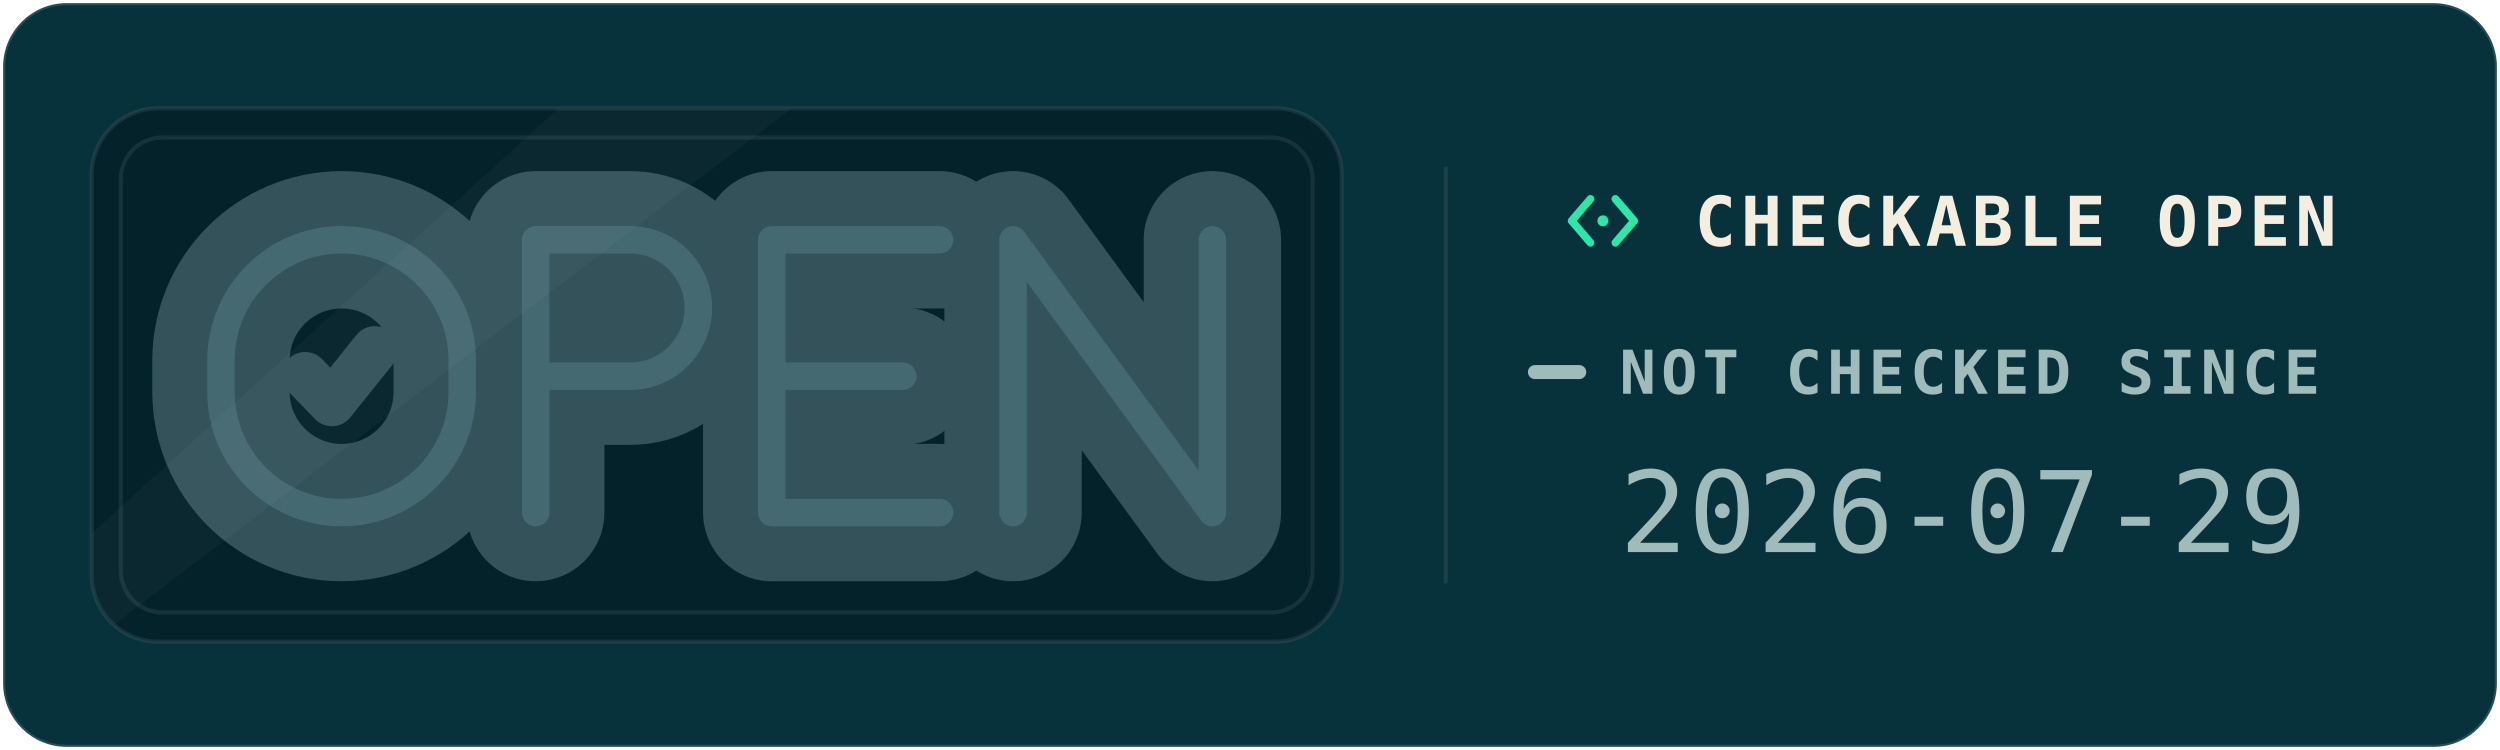
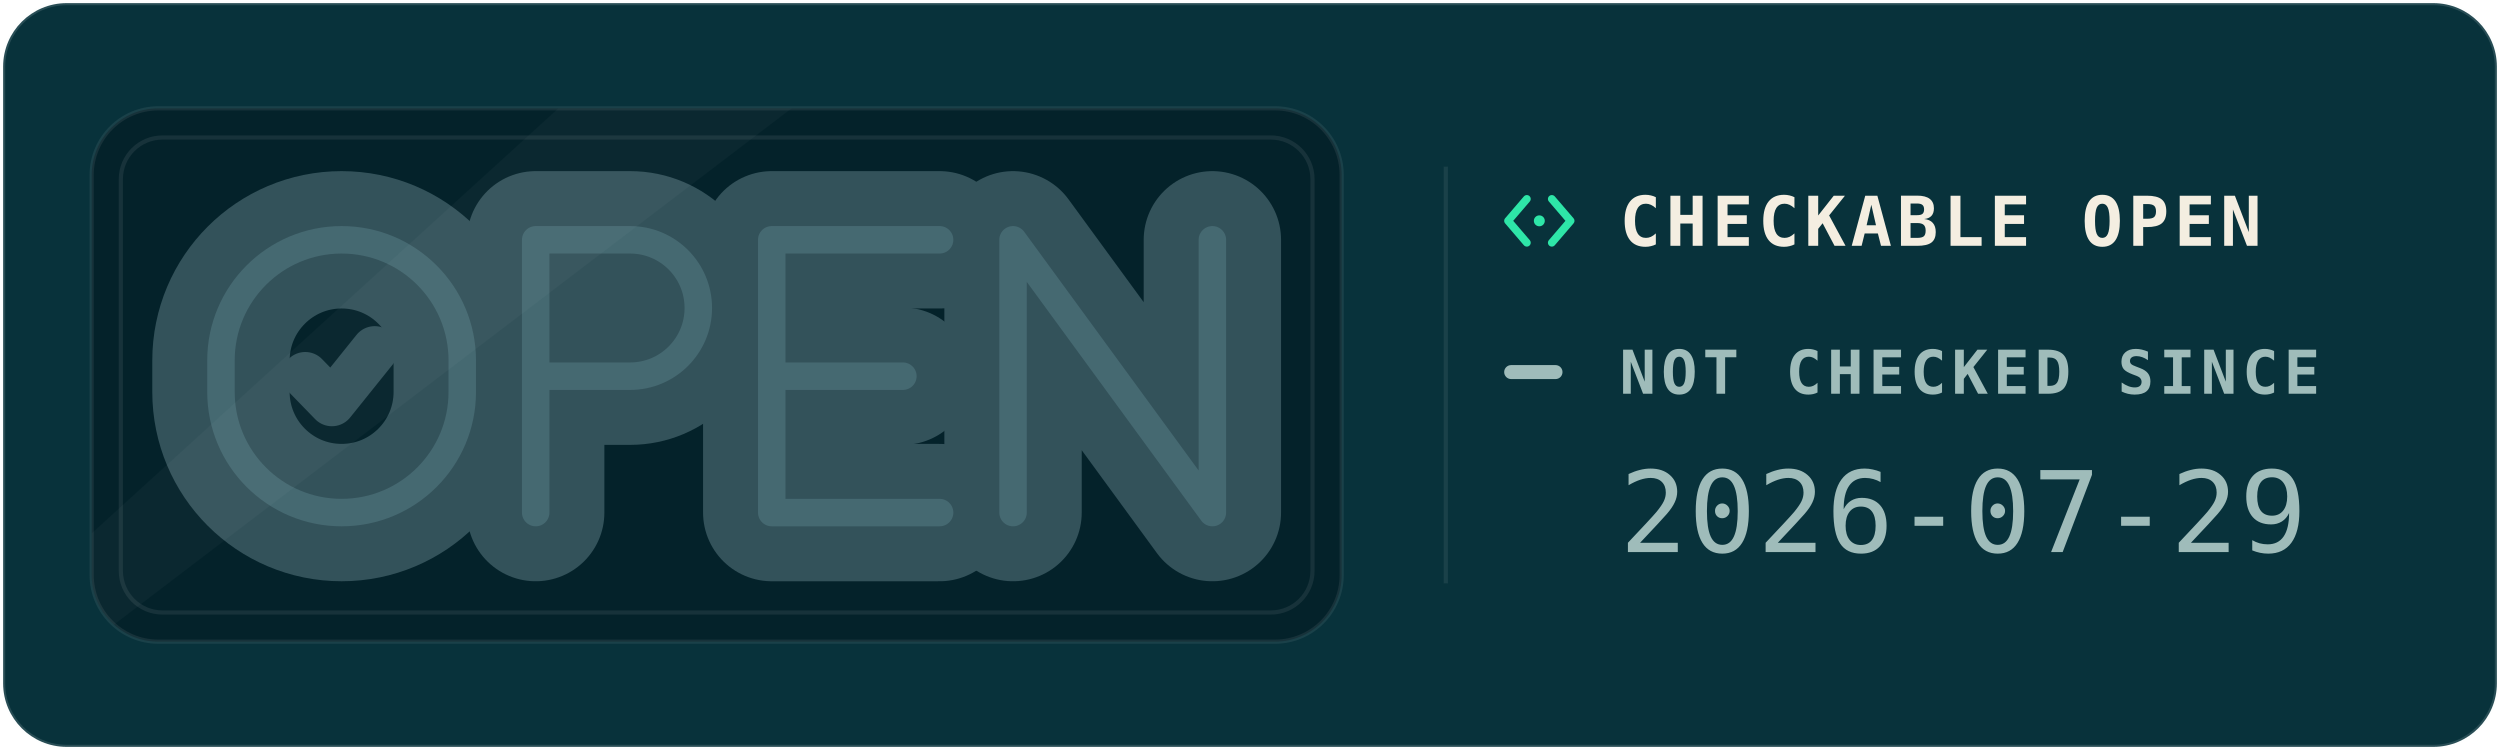
<svg xmlns="http://www.w3.org/2000/svg" xmlns:xlink="http://www.w3.org/1999/xlink" width="600" height="180" viewBox="0 0 600 180" role="img" aria-label="Checkable Open: not checked since 2026-07-29.">
  <defs>
    <filter id="halo" x="-70%" y="-70%" width="240%" height="240%">
      <feGaussianBlur stdDeviation="14" />
    </filter>
    <filter id="bloom" x="-50%" y="-50%" width="200%" height="200%">
      <feGaussianBlur stdDeviation="5" />
    </filter>
    <radialGradient id="spill" cx="50%" cy="46%" r="52%">
      <stop offset="0" stop-color="#2ee6a8" stop-opacity=".2" />
      <stop offset="1" stop-color="#2ee6a8" stop-opacity="0" />
    </radialGradient>
    <clipPath id="pane">
      <rect x="22" y="26" width="300" height="128" rx="16" />
    </clipPath>
    <clipPath id="body">
      <rect x="0" y="0" width="600" height="180" rx="16" />
    </clipPath>
  </defs>
  <rect x=".75" y=".75" width="598.5" height="178.5" rx="15.25" fill="#08323b" stroke="rgba(238,246,244,.14)" />
  <g clip-path="url(#body)">
    <rect x="22" y="26" width="300" height="128" rx="16" fill="#04222a" stroke="rgba(238,246,244,.08)" />
    <rect x="29" y="33" width="286" height="114" rx="10" fill="none" stroke="rgba(238,246,244,.08)" />
    <defs>
      <filter id="tgended" x="-90%" y="-90%" width="280%" height="280%">
        <feGaussianBlur stdDeviation="2.316" />
      </filter>
      <g id="tubeended" fill="none" stroke-linecap="round" stroke-linejoin="round">
        <g transform="translate(53.0312,57.5536) scale(2.51786)">
          <rect x="0" y="0" width="23" height="26" rx="11.5" />
          <path d="M30 26 V0 H39 A6.5 6.5 0 0 1 39 13 H30" />
          <path d="M68.5 0 H52.5 V26 H68.5" />
          <path d="M52.5 13 H65" />
          <path d="M75.5 26 V0 L94.5 26 V0" />
        </g>
      </g>
      <g id="tickended" fill="none" stroke-linecap="round" stroke-linejoin="round">
        <g transform="translate(53.0312,57.5536) scale(2.51786)">
          <g transform="translate(11.5,13) scale(0.77) translate(-11.5,-13)">
            <path d="M7 12.9 L10.3 16.3 L15.6 9.7" />
          </g>
        </g>
      </g>
    </defs>
    <use href="#tubeended" xlink:href="#tubeended" stroke="#33525a" stroke-width="13.093" opacity="1" />
    <use href="#tubeended" xlink:href="#tubeended" stroke="#5c848d" stroke-width="2.619" opacity=".45" />
    <use href="#tickended" xlink:href="#tickended" stroke="#33525a" stroke-width="5.791" opacity="1" />
    <g clip-path="url(#pane)">
      <path d="M22 128 L134 26 L190 26 L22 154 Z" fill="#eef6f4" opacity=".03" />
    </g>
  </g>
  <path d="M347 40 V140" stroke="rgba(238,246,244,.08)" stroke-width="1" />
-   <g transform="translate(372.7,41) scale(0.375)" fill="none" stroke="#2ee6a8" stroke-width="5" stroke-linecap="round" stroke-linejoin="round">
+   <g transform="translate(357.438,41) scale(0.375)" fill="none" stroke="#2ee6a8" stroke-width="5" stroke-linecap="round" stroke-linejoin="round">
    <path d="M24 18 L12 32 L24 46" />
    <path d="M40 18 L52 32 L40 46" />
    <circle cx="32" cy="32" r="3.5" fill="#2ee6a8" stroke="none" />
  </g>
-   <text x="406.7" y="59" font-family="ui-monospace,'IBM Plex Mono',SFMono-Regular,Menlo,Consolas,monospace" font-size="16.5" letter-spacing=".07em" fill="#f4eee1" font-weight="600">CHECKABLE OPEN</text>
-   <rect x="366.7" y="87.62" width="14" height="3.36" rx="1.68" fill="#9fbcba" />
+   <text x="388.7" y="59" font-family="ui-monospace,'IBM Plex Mono',SFMono-Regular,Menlo,Consolas,monospace" font-size="16.5" letter-spacing=".07em" fill="#f4eee1" font-weight="600">CHECKABLE OPEN</text>
+   <rect x="361" y="87.62" width="14" height="3.36" rx="1.68" fill="#9fbcba" />
  <text x="388.7" y="94.5" font-family="ui-monospace,'IBM Plex Mono',SFMono-Regular,Menlo,Consolas,monospace" font-size="14.5" letter-spacing=".085em" fill="#9fbcba" font-weight="600">NOT CHECKED SINCE</text>
  <text x="388.7" y="132.5" font-family="ui-monospace,'IBM Plex Mono',SFMono-Regular,Menlo,Consolas,monospace" font-size="27" letter-spacing=".01em" fill="#9fbcba">2026-07-29</text>
</svg>
